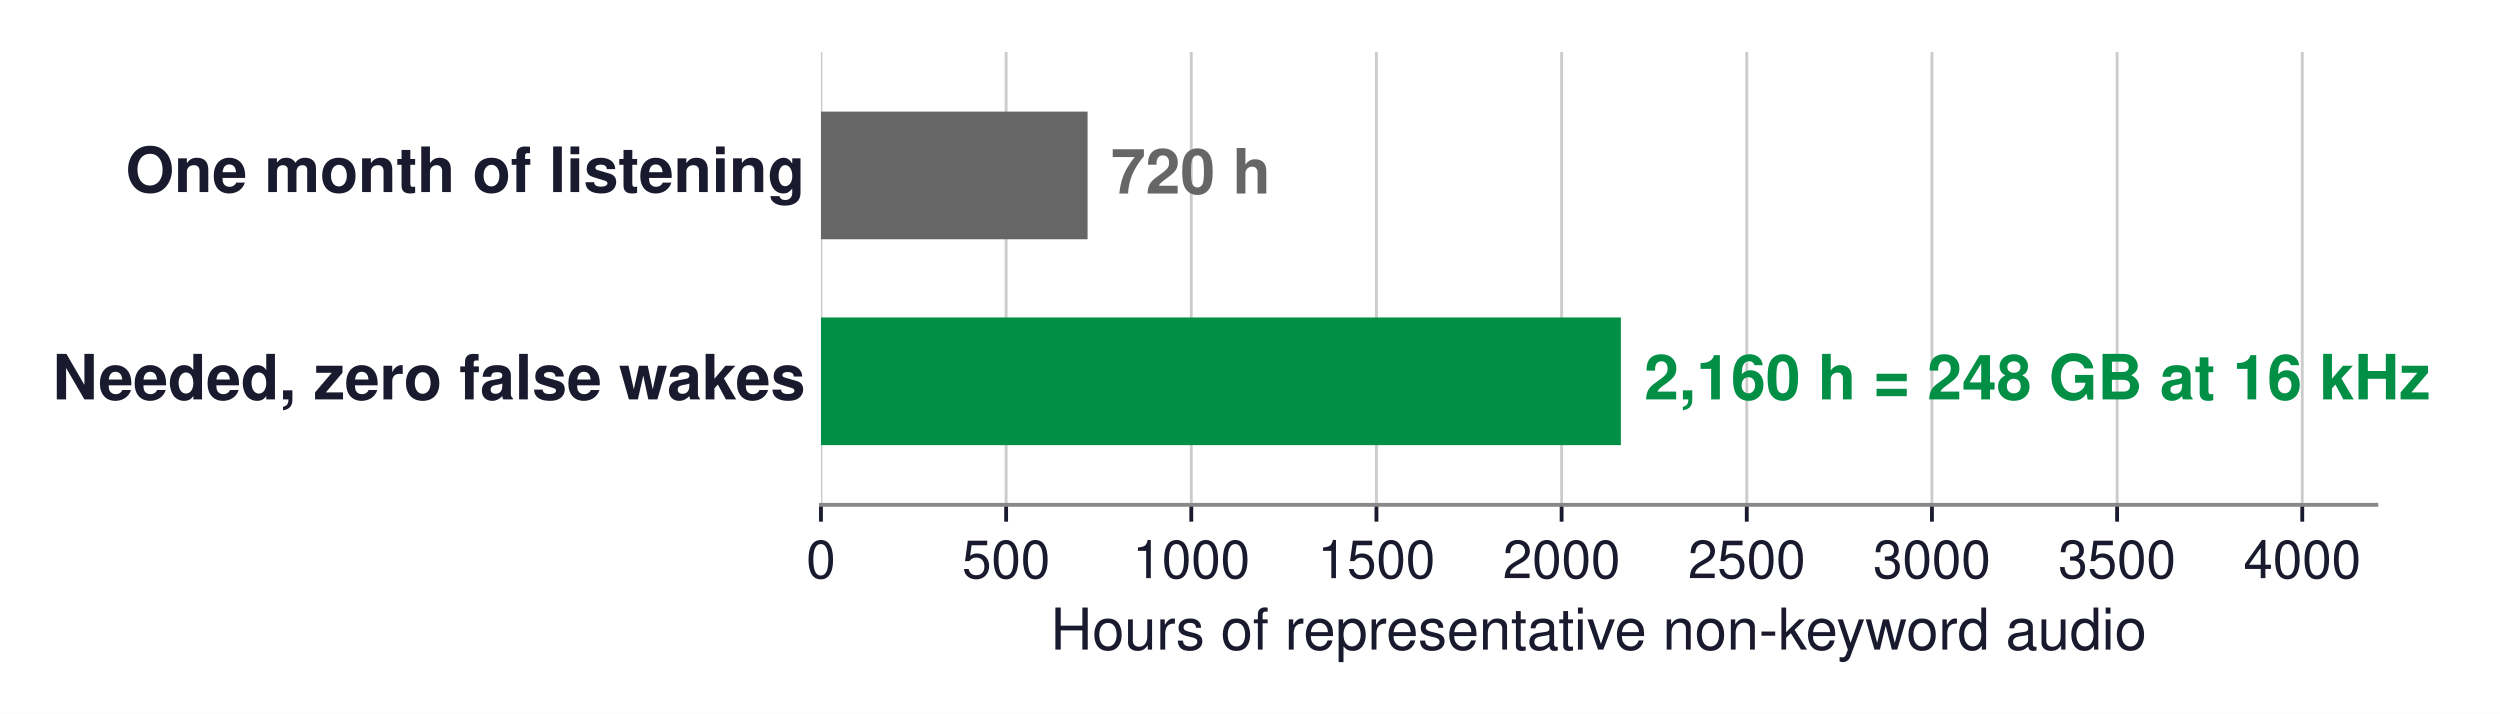
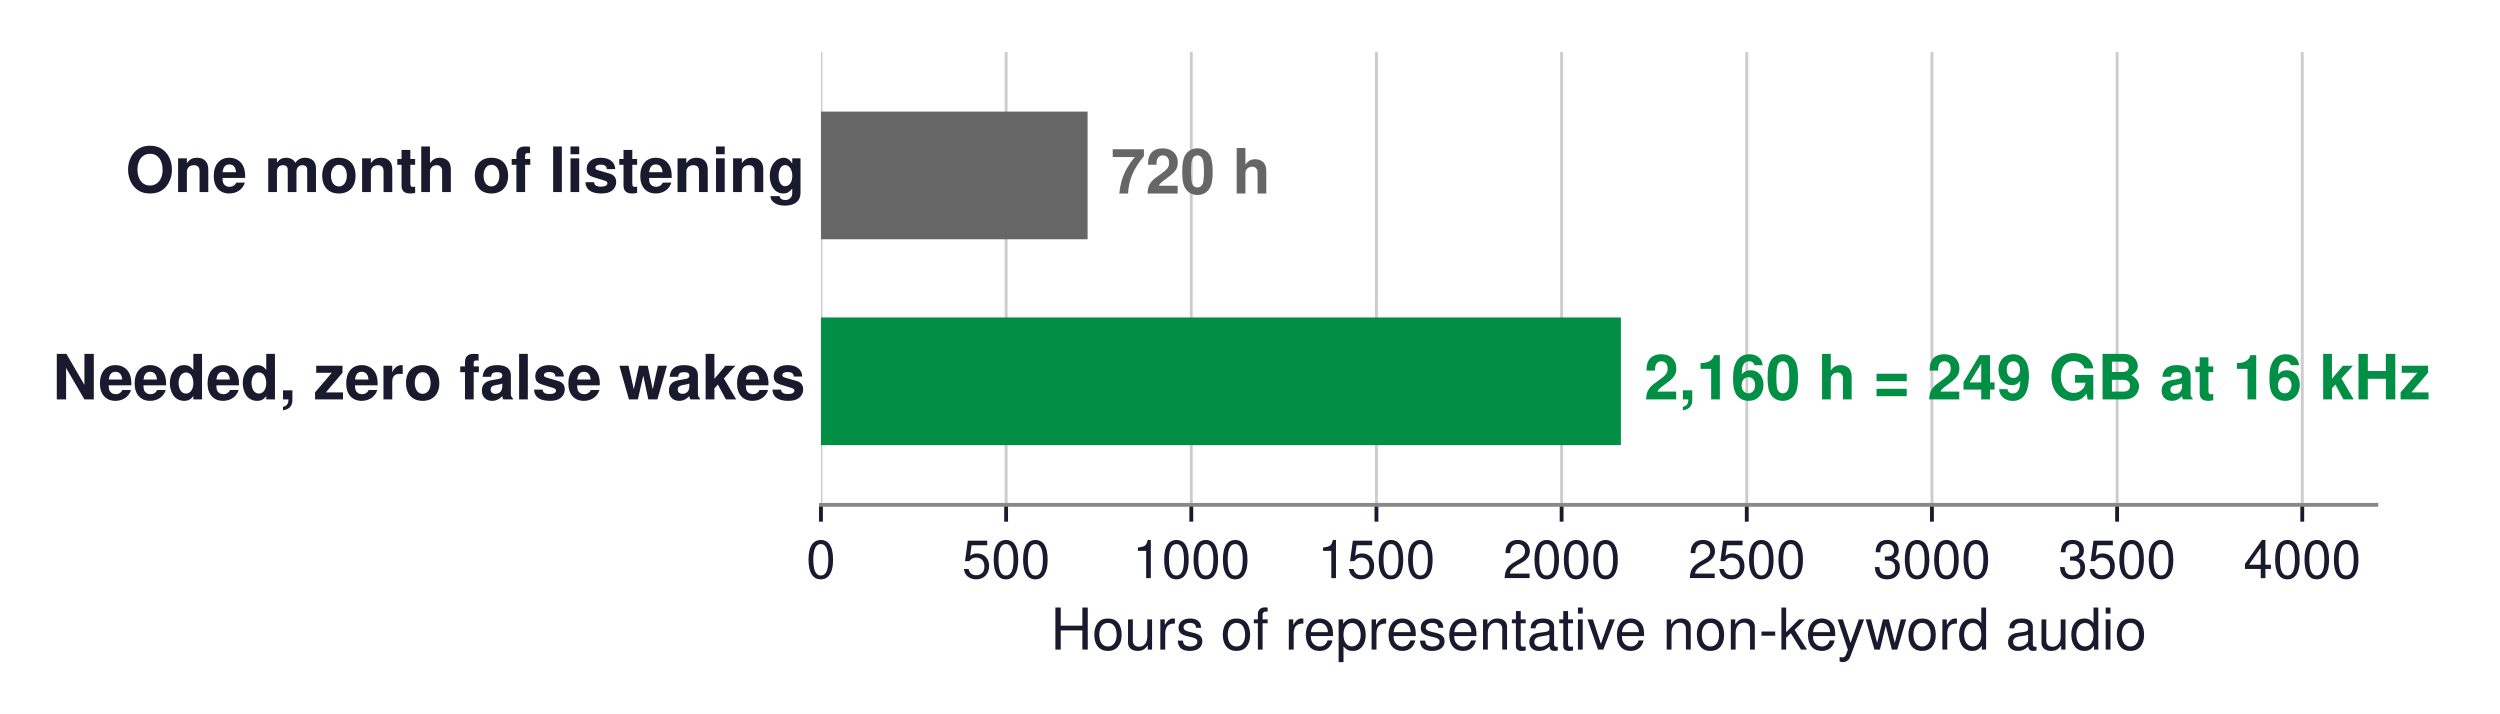
<svg xmlns="http://www.w3.org/2000/svg" xmlns:xlink="http://www.w3.org/1999/xlink" width="520.198pt" height="148.54pt" viewBox="0 0 520.198 148.54" version="1.1">
  <defs>
    <style type="text/css">*{stroke-linejoin: round; stroke-linecap: butt}</style>
  </defs>
  <g id="figure_1">
    <g id="patch_1">
      <path d="M 0 148.54  L 520.198 148.54  L 520.198 0  L 0 0  z " style="fill: #ffffff" />
    </g>
    <g id="axes_1">
      <g id="patch_2">
        <path d="M 170.825 105.048  L 494.465 105.048  L 494.465 10.8  L 170.825 10.8  z " style="fill: #ffffff" />
      </g>
      <g id="matplotlib.axis_1">
        <g id="xtick_1">
          <g id="line2d_1">
-             <path d="M 170.825 105.048  L 170.825 10.8  " clip-path="url(#p54f2f46000)" style="fill: none; stroke: #cccccc; stroke-width: 0.6; stroke-linecap: square" />
+             <path d="M 170.825 105.048  L 170.825 10.8  " clip-path="url(#pf98b179967)" style="fill: none; stroke: #cccccc; stroke-width: 0.6; stroke-linecap: square" />
          </g>
          <g id="line2d_2">
            <defs>
-               <path id="mb849f47b7f" d="M 0 0  L 0 3.5  " style="stroke: #1a1a2e; stroke-width: 0.8" />
+               <path id="md951bdbdc6" d="M 0 0  L 0 3.5  " style="stroke: #1a1a2e; stroke-width: 0.8" />
            </defs>
            <g>
-               <use xlink:href="#mb849f47b7f" x="170.825" y="105.048" style="fill: #1a1a2e; stroke: #1a1a2e; stroke-width: 0.8" />
+               <use xlink:href="#md951bdbdc6" x="170.825" y="105.048" style="fill: #1a1a2e; stroke: #1a1a2e; stroke-width: 0.8" />
            </g>
          </g>
          <g id="text_1">
            <text style="font-size: 11px; font-family: 'Helvetica', 'Arial', 'DejaVu Sans', sans-serif; text-anchor: middle; fill: #1a1a2e" x="170.825" y="120.298" transform="rotate(-0 170.8245 120.298)">0</text>
          </g>
        </g>
        <g id="xtick_2">
          <g id="line2d_3">
-             <path d="M 209.353 105.048  L 209.353 10.8  " clip-path="url(#p54f2f46000)" style="fill: none; stroke: #cccccc; stroke-width: 0.6; stroke-linecap: square" />
+             <path d="M 209.353 105.048  L 209.353 10.8  " clip-path="url(#pf98b179967)" style="fill: none; stroke: #cccccc; stroke-width: 0.6; stroke-linecap: square" />
          </g>
          <g id="line2d_4">
            <g>
-               <use xlink:href="#mb849f47b7f" x="209.353" y="105.048" style="fill: #1a1a2e; stroke: #1a1a2e; stroke-width: 0.8" />
+               <use xlink:href="#md951bdbdc6" x="209.353" y="105.048" style="fill: #1a1a2e; stroke: #1a1a2e; stroke-width: 0.8" />
            </g>
          </g>
          <g id="text_2">
            <text style="font-size: 11px; font-family: 'Helvetica', 'Arial', 'DejaVu Sans', sans-serif; text-anchor: middle; fill: #1a1a2e" x="209.353" y="120.298" transform="rotate(-0 209.3531 120.298)">500</text>
          </g>
        </g>
        <g id="xtick_3">
          <g id="line2d_5">
-             <path d="M 247.882 105.048  L 247.882 10.8  " clip-path="url(#p54f2f46000)" style="fill: none; stroke: #cccccc; stroke-width: 0.6; stroke-linecap: square" />
+             <path d="M 247.882 105.048  L 247.882 10.8  " clip-path="url(#pf98b179967)" style="fill: none; stroke: #cccccc; stroke-width: 0.6; stroke-linecap: square" />
          </g>
          <g id="line2d_6">
            <g>
-               <use xlink:href="#mb849f47b7f" x="247.882" y="105.048" style="fill: #1a1a2e; stroke: #1a1a2e; stroke-width: 0.8" />
+               <use xlink:href="#md951bdbdc6" x="247.882" y="105.048" style="fill: #1a1a2e; stroke: #1a1a2e; stroke-width: 0.8" />
            </g>
          </g>
          <g id="text_3">
            <text style="font-size: 11px; font-family: 'Helvetica', 'Arial', 'DejaVu Sans', sans-serif; text-anchor: middle; fill: #1a1a2e" x="247.882" y="120.298" transform="rotate(-0 247.8817 120.298)">1000</text>
          </g>
        </g>
        <g id="xtick_4">
          <g id="line2d_7">
-             <path d="M 286.41 105.048  L 286.41 10.8  " clip-path="url(#p54f2f46000)" style="fill: none; stroke: #cccccc; stroke-width: 0.6; stroke-linecap: square" />
+             <path d="M 286.41 105.048  L 286.41 10.8  " clip-path="url(#pf98b179967)" style="fill: none; stroke: #cccccc; stroke-width: 0.6; stroke-linecap: square" />
          </g>
          <g id="line2d_8">
            <g>
-               <use xlink:href="#mb849f47b7f" x="286.41" y="105.048" style="fill: #1a1a2e; stroke: #1a1a2e; stroke-width: 0.8" />
+               <use xlink:href="#md951bdbdc6" x="286.41" y="105.048" style="fill: #1a1a2e; stroke: #1a1a2e; stroke-width: 0.8" />
            </g>
          </g>
          <g id="text_4">
            <text style="font-size: 11px; font-family: 'Helvetica', 'Arial', 'DejaVu Sans', sans-serif; text-anchor: middle; fill: #1a1a2e" x="286.41" y="120.298" transform="rotate(-0 286.4102 120.298)">1500</text>
          </g>
        </g>
        <g id="xtick_5">
          <g id="line2d_9">
-             <path d="M 324.939 105.048  L 324.939 10.8  " clip-path="url(#p54f2f46000)" style="fill: none; stroke: #cccccc; stroke-width: 0.6; stroke-linecap: square" />
+             <path d="M 324.939 105.048  L 324.939 10.8  " clip-path="url(#pf98b179967)" style="fill: none; stroke: #cccccc; stroke-width: 0.6; stroke-linecap: square" />
          </g>
          <g id="line2d_10">
            <g>
-               <use xlink:href="#mb849f47b7f" x="324.939" y="105.048" style="fill: #1a1a2e; stroke: #1a1a2e; stroke-width: 0.8" />
+               <use xlink:href="#md951bdbdc6" x="324.939" y="105.048" style="fill: #1a1a2e; stroke: #1a1a2e; stroke-width: 0.8" />
            </g>
          </g>
          <g id="text_5">
            <text style="font-size: 11px; font-family: 'Helvetica', 'Arial', 'DejaVu Sans', sans-serif; text-anchor: middle; fill: #1a1a2e" x="324.939" y="120.298" transform="rotate(-0 324.9388 120.298)">2000</text>
          </g>
        </g>
        <g id="xtick_6">
          <g id="line2d_11">
-             <path d="M 363.467 105.048  L 363.467 10.8  " clip-path="url(#p54f2f46000)" style="fill: none; stroke: #cccccc; stroke-width: 0.6; stroke-linecap: square" />
+             <path d="M 363.467 105.048  L 363.467 10.8  " clip-path="url(#pf98b179967)" style="fill: none; stroke: #cccccc; stroke-width: 0.6; stroke-linecap: square" />
          </g>
          <g id="line2d_12">
            <g>
-               <use xlink:href="#mb849f47b7f" x="363.467" y="105.048" style="fill: #1a1a2e; stroke: #1a1a2e; stroke-width: 0.8" />
+               <use xlink:href="#md951bdbdc6" x="363.467" y="105.048" style="fill: #1a1a2e; stroke: #1a1a2e; stroke-width: 0.8" />
            </g>
          </g>
          <g id="text_6">
            <text style="font-size: 11px; font-family: 'Helvetica', 'Arial', 'DejaVu Sans', sans-serif; text-anchor: middle; fill: #1a1a2e" x="363.467" y="120.298" transform="rotate(-0 363.4674 120.298)">2500</text>
          </g>
        </g>
        <g id="xtick_7">
          <g id="line2d_13">
-             <path d="M 401.996 105.048  L 401.996 10.8  " clip-path="url(#p54f2f46000)" style="fill: none; stroke: #cccccc; stroke-width: 0.6; stroke-linecap: square" />
+             <path d="M 401.996 105.048  L 401.996 10.8  " clip-path="url(#pf98b179967)" style="fill: none; stroke: #cccccc; stroke-width: 0.6; stroke-linecap: square" />
          </g>
          <g id="line2d_14">
            <g>
-               <use xlink:href="#mb849f47b7f" x="401.996" y="105.048" style="fill: #1a1a2e; stroke: #1a1a2e; stroke-width: 0.8" />
+               <use xlink:href="#md951bdbdc6" x="401.996" y="105.048" style="fill: #1a1a2e; stroke: #1a1a2e; stroke-width: 0.8" />
            </g>
          </g>
          <g id="text_7">
            <text style="font-size: 11px; font-family: 'Helvetica', 'Arial', 'DejaVu Sans', sans-serif; text-anchor: middle; fill: #1a1a2e" x="401.996" y="120.298" transform="rotate(-0 401.996 120.298)">3000</text>
          </g>
        </g>
        <g id="xtick_8">
          <g id="line2d_15">
-             <path d="M 440.525 105.048  L 440.525 10.8  " clip-path="url(#p54f2f46000)" style="fill: none; stroke: #cccccc; stroke-width: 0.6; stroke-linecap: square" />
+             <path d="M 440.525 105.048  L 440.525 10.8  " clip-path="url(#pf98b179967)" style="fill: none; stroke: #cccccc; stroke-width: 0.6; stroke-linecap: square" />
          </g>
          <g id="line2d_16">
            <g>
-               <use xlink:href="#mb849f47b7f" x="440.525" y="105.048" style="fill: #1a1a2e; stroke: #1a1a2e; stroke-width: 0.8" />
+               <use xlink:href="#md951bdbdc6" x="440.525" y="105.048" style="fill: #1a1a2e; stroke: #1a1a2e; stroke-width: 0.8" />
            </g>
          </g>
          <g id="text_8">
            <text style="font-size: 11px; font-family: 'Helvetica', 'Arial', 'DejaVu Sans', sans-serif; text-anchor: middle; fill: #1a1a2e" x="440.525" y="120.298" transform="rotate(-0 440.5245 120.298)">3500</text>
          </g>
        </g>
        <g id="xtick_9">
          <g id="line2d_17">
-             <path d="M 479.053 105.048  L 479.053 10.8  " clip-path="url(#p54f2f46000)" style="fill: none; stroke: #cccccc; stroke-width: 0.6; stroke-linecap: square" />
+             <path d="M 479.053 105.048  L 479.053 10.8  " clip-path="url(#pf98b179967)" style="fill: none; stroke: #cccccc; stroke-width: 0.6; stroke-linecap: square" />
          </g>
          <g id="line2d_18">
            <g>
-               <use xlink:href="#mb849f47b7f" x="479.053" y="105.048" style="fill: #1a1a2e; stroke: #1a1a2e; stroke-width: 0.8" />
+               <use xlink:href="#md951bdbdc6" x="479.053" y="105.048" style="fill: #1a1a2e; stroke: #1a1a2e; stroke-width: 0.8" />
            </g>
          </g>
          <g id="text_9">
            <text style="font-size: 11px; font-family: 'Helvetica', 'Arial', 'DejaVu Sans', sans-serif; text-anchor: middle; fill: #1a1a2e" x="479.053" y="120.298" transform="rotate(-0 479.0531 120.298)">4000</text>
          </g>
        </g>
        <g id="text_10">
          <text style="font-size: 12px; font-family: 'Helvetica', 'Arial', 'DejaVu Sans', sans-serif; text-anchor: middle; fill: #1a1a2e" x="332.645" y="135.167" transform="rotate(-0 332.6445 135.1671)">Hours of representative non-keyword audio</text>
        </g>
      </g>
      <g id="matplotlib.axis_2" />
      <g id="patch_3">
-         <path d="M 170.825 49.784  L 226.306 49.784  L 226.306 23.224  L 170.825 23.224  z " clip-path="url(#p54f2f46000)" style="fill: #666666" />
+         <path d="M 170.825 49.784  L 226.306 49.784  L 226.306 23.224  L 170.825 23.224  z " clip-path="url(#pf98b179967)" style="fill: #666666" />
      </g>
      <g id="patch_4">
-         <path d="M 170.825 92.624  L 337.268 92.624  L 337.268 66.064  L 170.825 66.064  z " clip-path="url(#p54f2f46000)" style="fill: #008f45" />
+         <path d="M 170.825 92.624  L 337.268 92.624  L 337.268 66.064  L 170.825 66.064  z " clip-path="url(#pf98b179967)" style="fill: #008f45" />
      </g>
      <g id="patch_5">
        <path d="M 170.825 105.048  L 494.465 105.048  " style="fill: none; stroke: #888888; stroke-width: 0.8; stroke-linejoin: miter; stroke-linecap: square" />
      </g>
      <g id="text_11">
        <text style="font-weight: 700; font-size: 13px; font-family: 'Helvetica', 'Arial', 'DejaVu Sans', sans-serif; text-anchor: end; fill: #1a1a2e" x="167.588" y="39.963" transform="rotate(-0 167.5881 39.96322)">One month of listening</text>
      </g>
      <g id="text_12">
        <text style="font-weight: 700; font-size: 13px; font-family: 'Helvetica', 'Arial', 'DejaVu Sans', sans-serif; text-anchor: start; fill: #666666" x="231.16" y="40.275" transform="rotate(-0 231.1603 40.27451)">720 h</text>
      </g>
      <g id="text_13">
        <text style="font-weight: 700; font-size: 13px; font-family: 'Helvetica', 'Arial', 'DejaVu Sans', sans-serif; text-anchor: end; fill: #1a1a2e" x="167.588" y="83.115" transform="rotate(-0 167.5881 83.11451)">Needed, zero false wakes</text>
      </g>
      <g id="text_14">
-         <text style="font-weight: 700; font-size: 13px; font-family: 'Helvetica', 'Arial', 'DejaVu Sans', sans-serif; text-anchor: start; fill: #008f45" x="342.123" y="83.115" transform="rotate(-0 342.1226 83.11451)">2,160 h  = 248 GB at 16 kHz</text>
+         <text style="font-weight: 700; font-size: 13px; font-family: 'Helvetica', 'Arial', 'DejaVu Sans', sans-serif; text-anchor: start; fill: #008f45" x="342.123" y="83.115" transform="rotate(-0 342.1226 83.11451)">2,160 h  = 249 GB at 16 kHz</text>
      </g>
    </g>
  </g>
  <defs>
-     <clipPath id="p54f2f46000">
+     <clipPath id="pf98b179967">
      <rect x="170.825" y="10.8" width="323.64" height="94.248" />
    </clipPath>
  </defs>
</svg>
